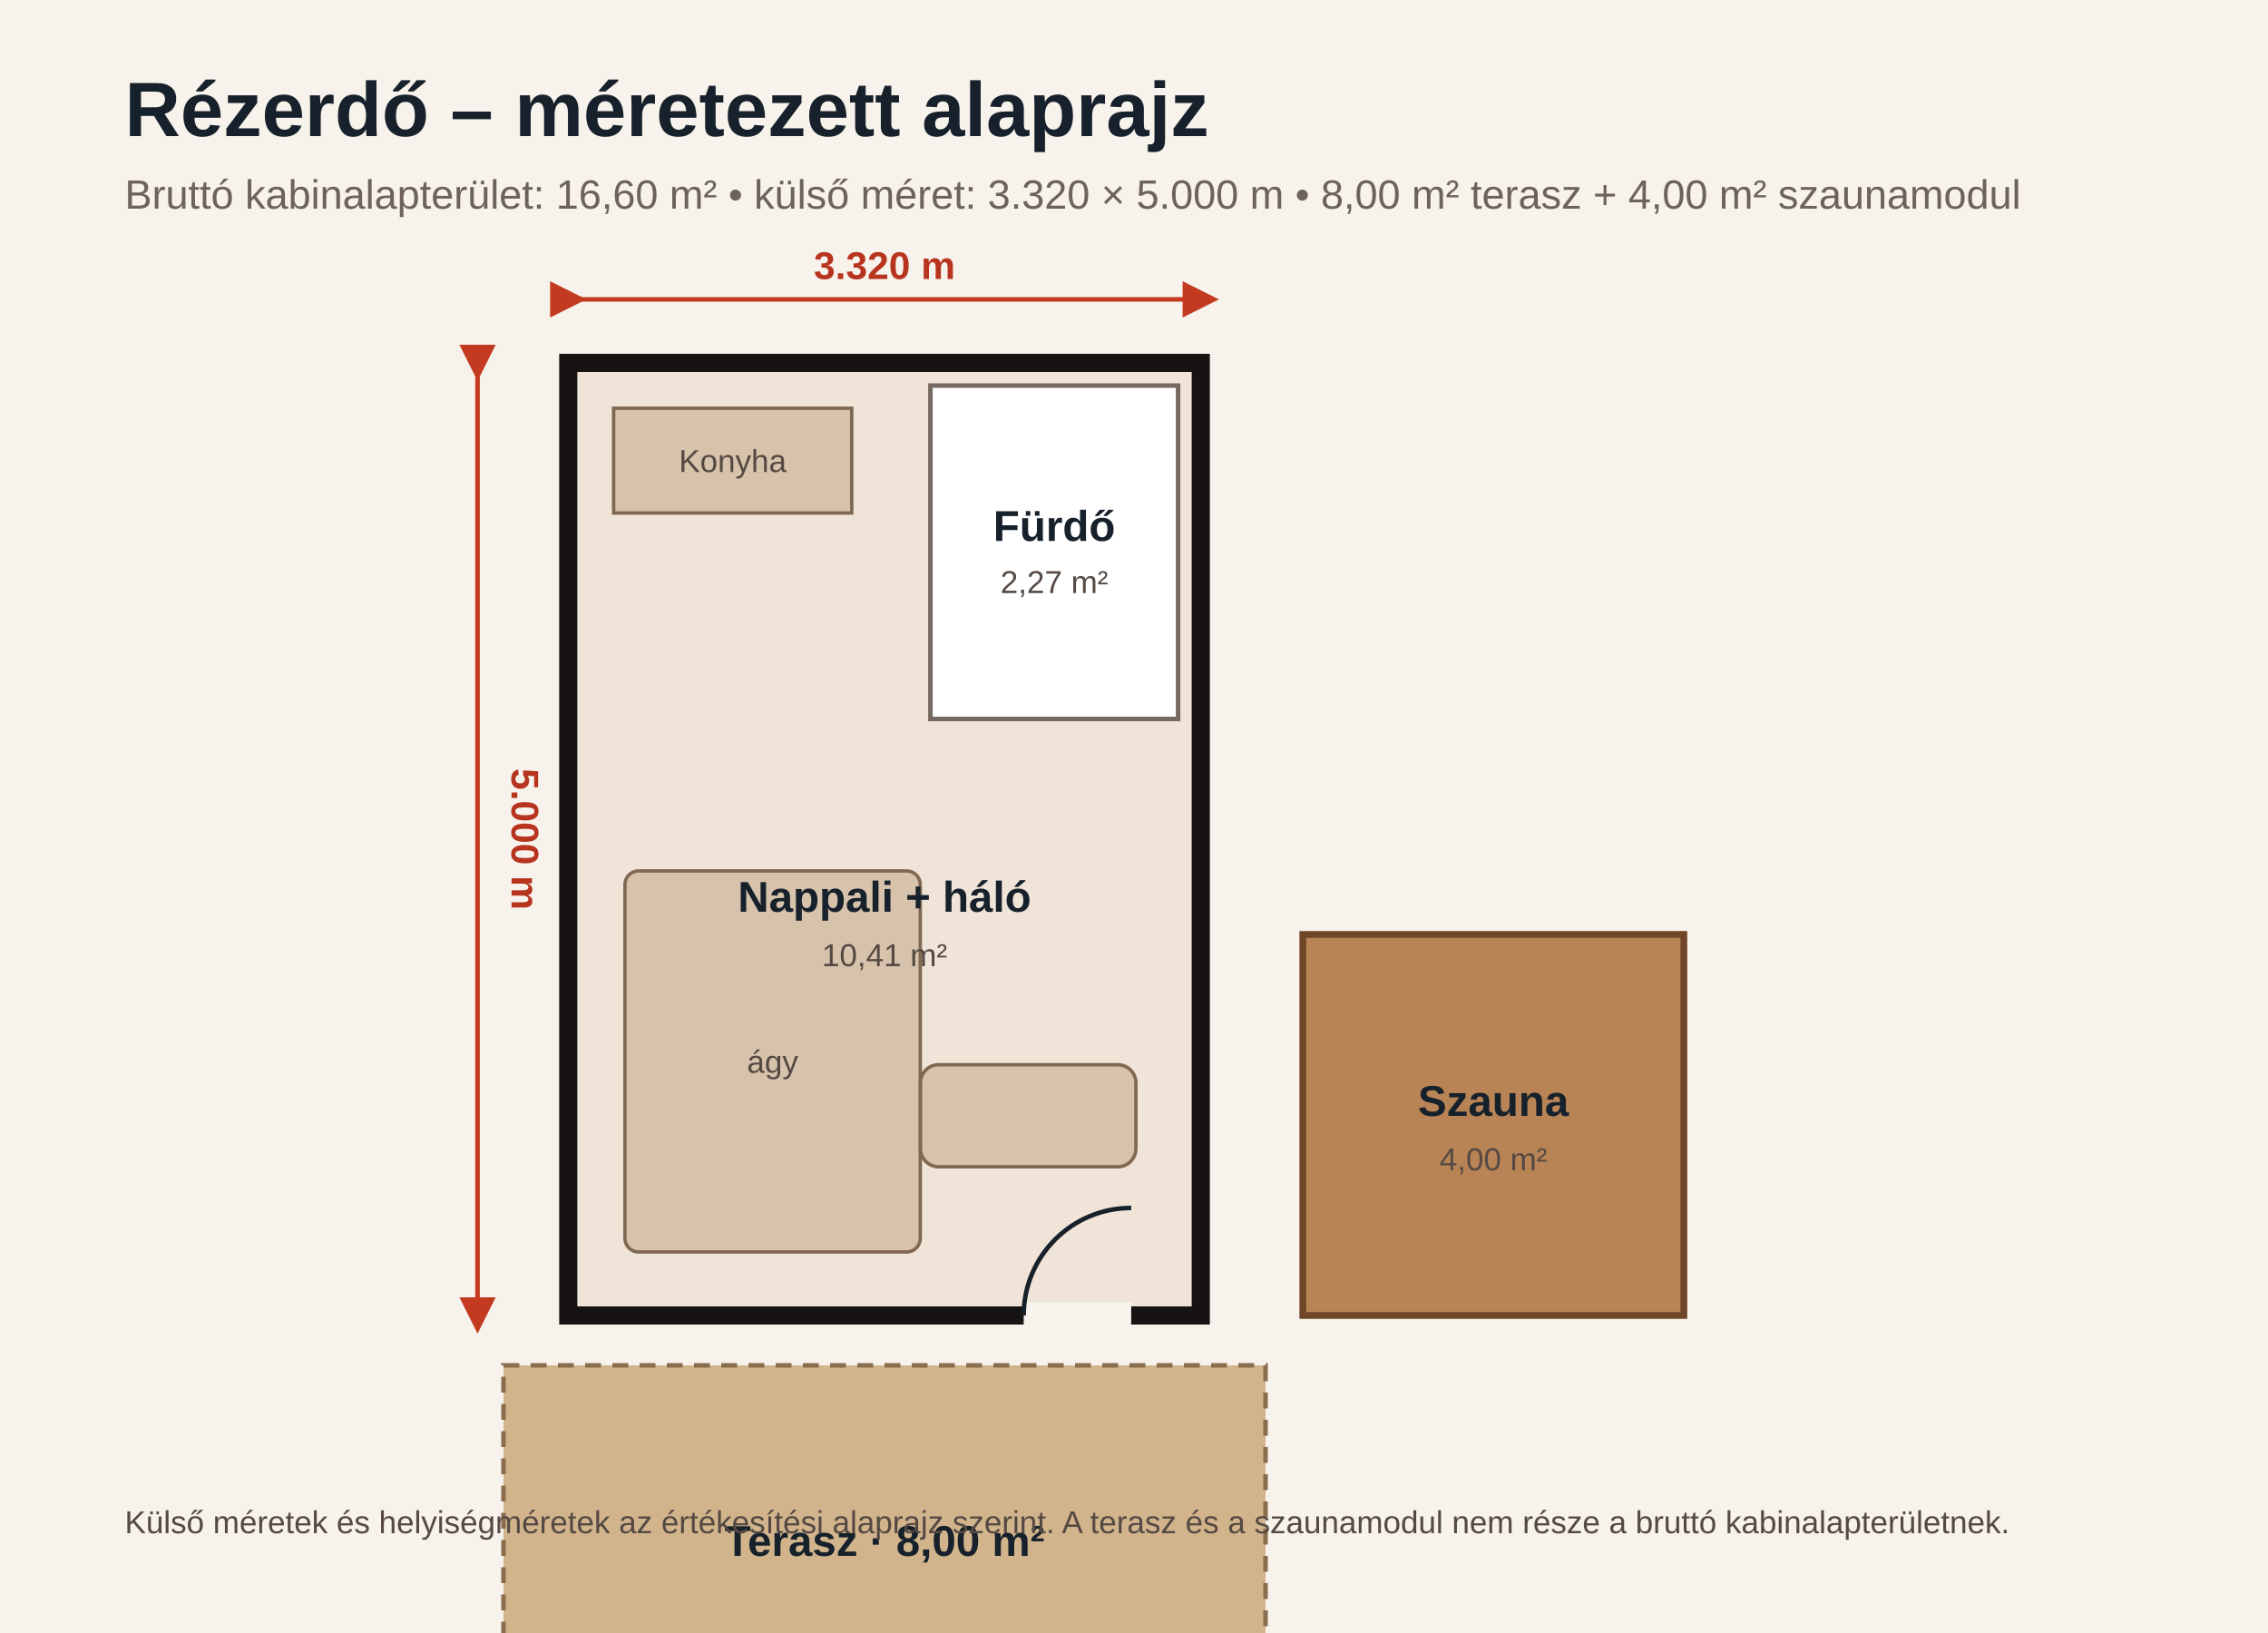
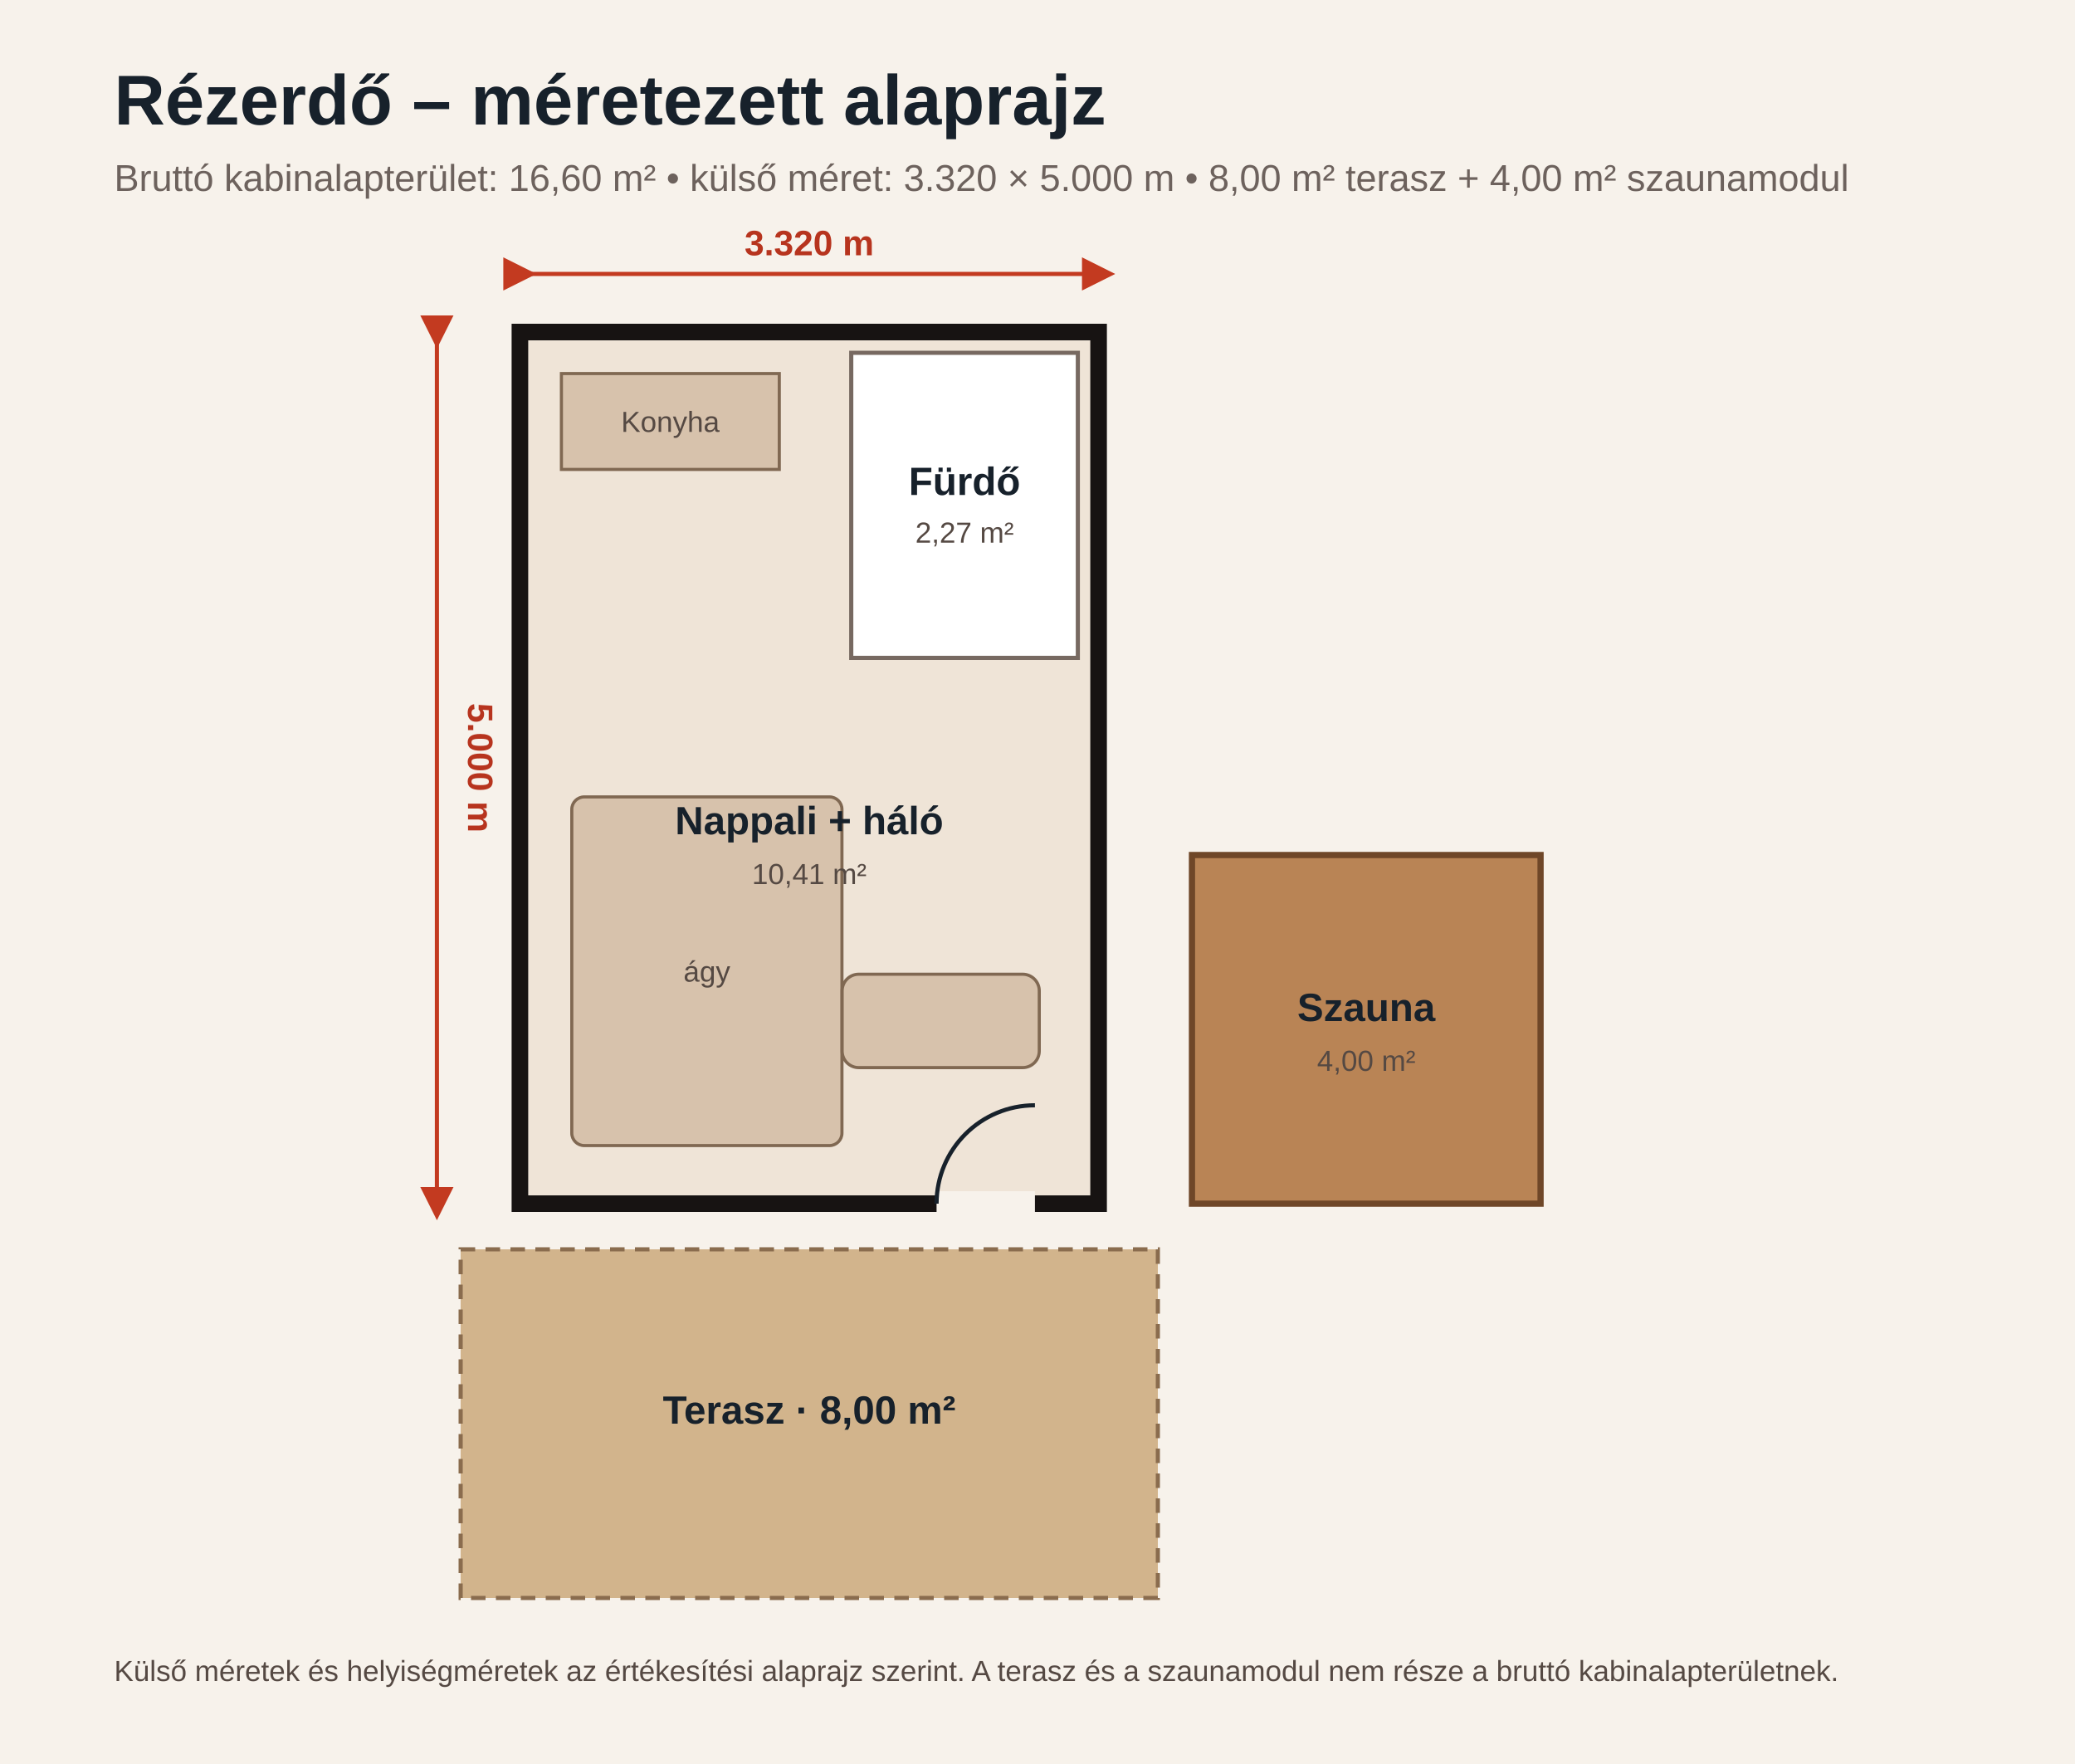
- <svg xmlns="http://www.w3.org/2000/svg" width="1000" height="720" viewBox="0 0 1000 720">
+ <svg xmlns="http://www.w3.org/2000/svg" width="1000" height="850" viewBox="0 0 1000 850">
  <style>
text{font-family:Arial,Helvetica,sans-serif;fill:#17212b} .t{font-size:34px;font-weight:800} .s{font-size:18px;fill:#6d625d}
.wall{fill:#efe4d7;stroke:#171312;stroke-width:8} .room{fill:#fff;stroke:#776961;stroke-width:2}
.dim{stroke:#c33a20;stroke-width:2;marker-start:url(#a);marker-end:url(#a)} .dtext{font-size:17px;font-weight:700;fill:#b7341e}
.label{font-size:19px;font-weight:800} .small{font-size:14px;fill:#554943} .furn{fill:#d7c2ac;stroke:#806852;stroke-width:1.5}
.terrace{fill:#d2b48c;stroke:#8a6c4e;stroke-width:2;stroke-dasharray:7 5} .sauna{fill:#b98455;stroke:#6f4728;stroke-width:3}
</style>
  <defs>
    <marker id="a" markerWidth="8" markerHeight="8" refX="4" refY="4" orient="auto">
      <path d="M8 4L0 0L0 8Z" fill="#c33a20" />
    </marker>
  </defs>
-   <rect width="1000" height="720" fill="#f7f2eb" />
+   <rect width="1000" height="850" fill="#f7f2eb" />
  <text x="55" y="60" class="t">Rézerdő – méretezett alaprajz</text>
  <text x="55" y="92" class="s">Bruttó kabinalapterület: 16,60 m² • külső méret: 3.320 × 5.000 m • 8,00 m² terasz + 4,00 m² szaunamodul</text>
  <rect x="250.56" y="160.0" width="278.88" height="420.0" class="wall" />
  <rect x="410.24" y="170.0" width="109.2" height="147.0" class="room" />
  <text x="464.84" y="238.5" text-anchor="middle" class="label">Fürdő</text>
  <text x="464.84" y="261.5" text-anchor="middle" class="small">2,27 m²</text>
  <rect x="270.56" y="180.0" width="105.0" height="46.2" class="furn" />
  <text x="323.06" y="208.1" text-anchor="middle" class="small">Konyha</text>
  <rect x="275.56" y="384.0" width="130.2" height="168.0" rx="6" class="furn" />
  <text x="340.66" y="473.0" text-anchor="middle" class="small">ágy</text>
  <rect x="405.85" y="469.44" width="95" height="45" rx="8" class="furn" />
  <text x="390.0" y="402.0" text-anchor="middle" class="label">Nappali + háló</text>
  <text x="390.0" y="426.0" text-anchor="middle" class="small">10,41 m²</text>
  <line x1="451.354" y1="580.0" x2="498.763" y2="580.0" stroke="#f7f2eb" stroke-width="12" />
  <path d="M451.354,580.0 A47.41,47.41 0 0 1 498.763,532.59" fill="none" stroke="#17212b" stroke-width="2" />
  <rect x="222.0" y="602.0" width="336.0" height="168.0" class="terrace" />
  <text x="390.0" y="686.0" text-anchor="middle" class="label">Terasz · 8,00 m²</text>
  <rect x="574.44" y="412.0" width="168.0" height="168.0" class="sauna" />
  <text x="658.44" y="492.0" text-anchor="middle" class="label">Szauna</text>
  <text x="658.44" y="516.0" text-anchor="middle" class="small">4,00 m²</text>
  <line x1="250.56" y1="132.0" x2="529.44" y2="132.0" class="dim" />
  <text x="390.0" y="123.0" text-anchor="middle" class="dtext">3.320 m</text>
  <line x1="210.56" y1="160.0" x2="210.56" y2="580.0" class="dim" />
  <text x="225.56" y="370.0" transform="rotate(90 225.56 370.0)" text-anchor="middle" class="dtext">5.000 m</text>
-   <text x="55" y="676" class="small">Külső méretek és helyiségméretek az értékesítési alaprajz szerint. A terasz és a szaunamodul nem része a bruttó kabinalapterületnek.</text>
+   <text x="55" y="810" class="small">Külső méretek és helyiségméretek az értékesítési alaprajz szerint. A terasz és a szaunamodul nem része a bruttó kabinalapterületnek.</text>
</svg>
